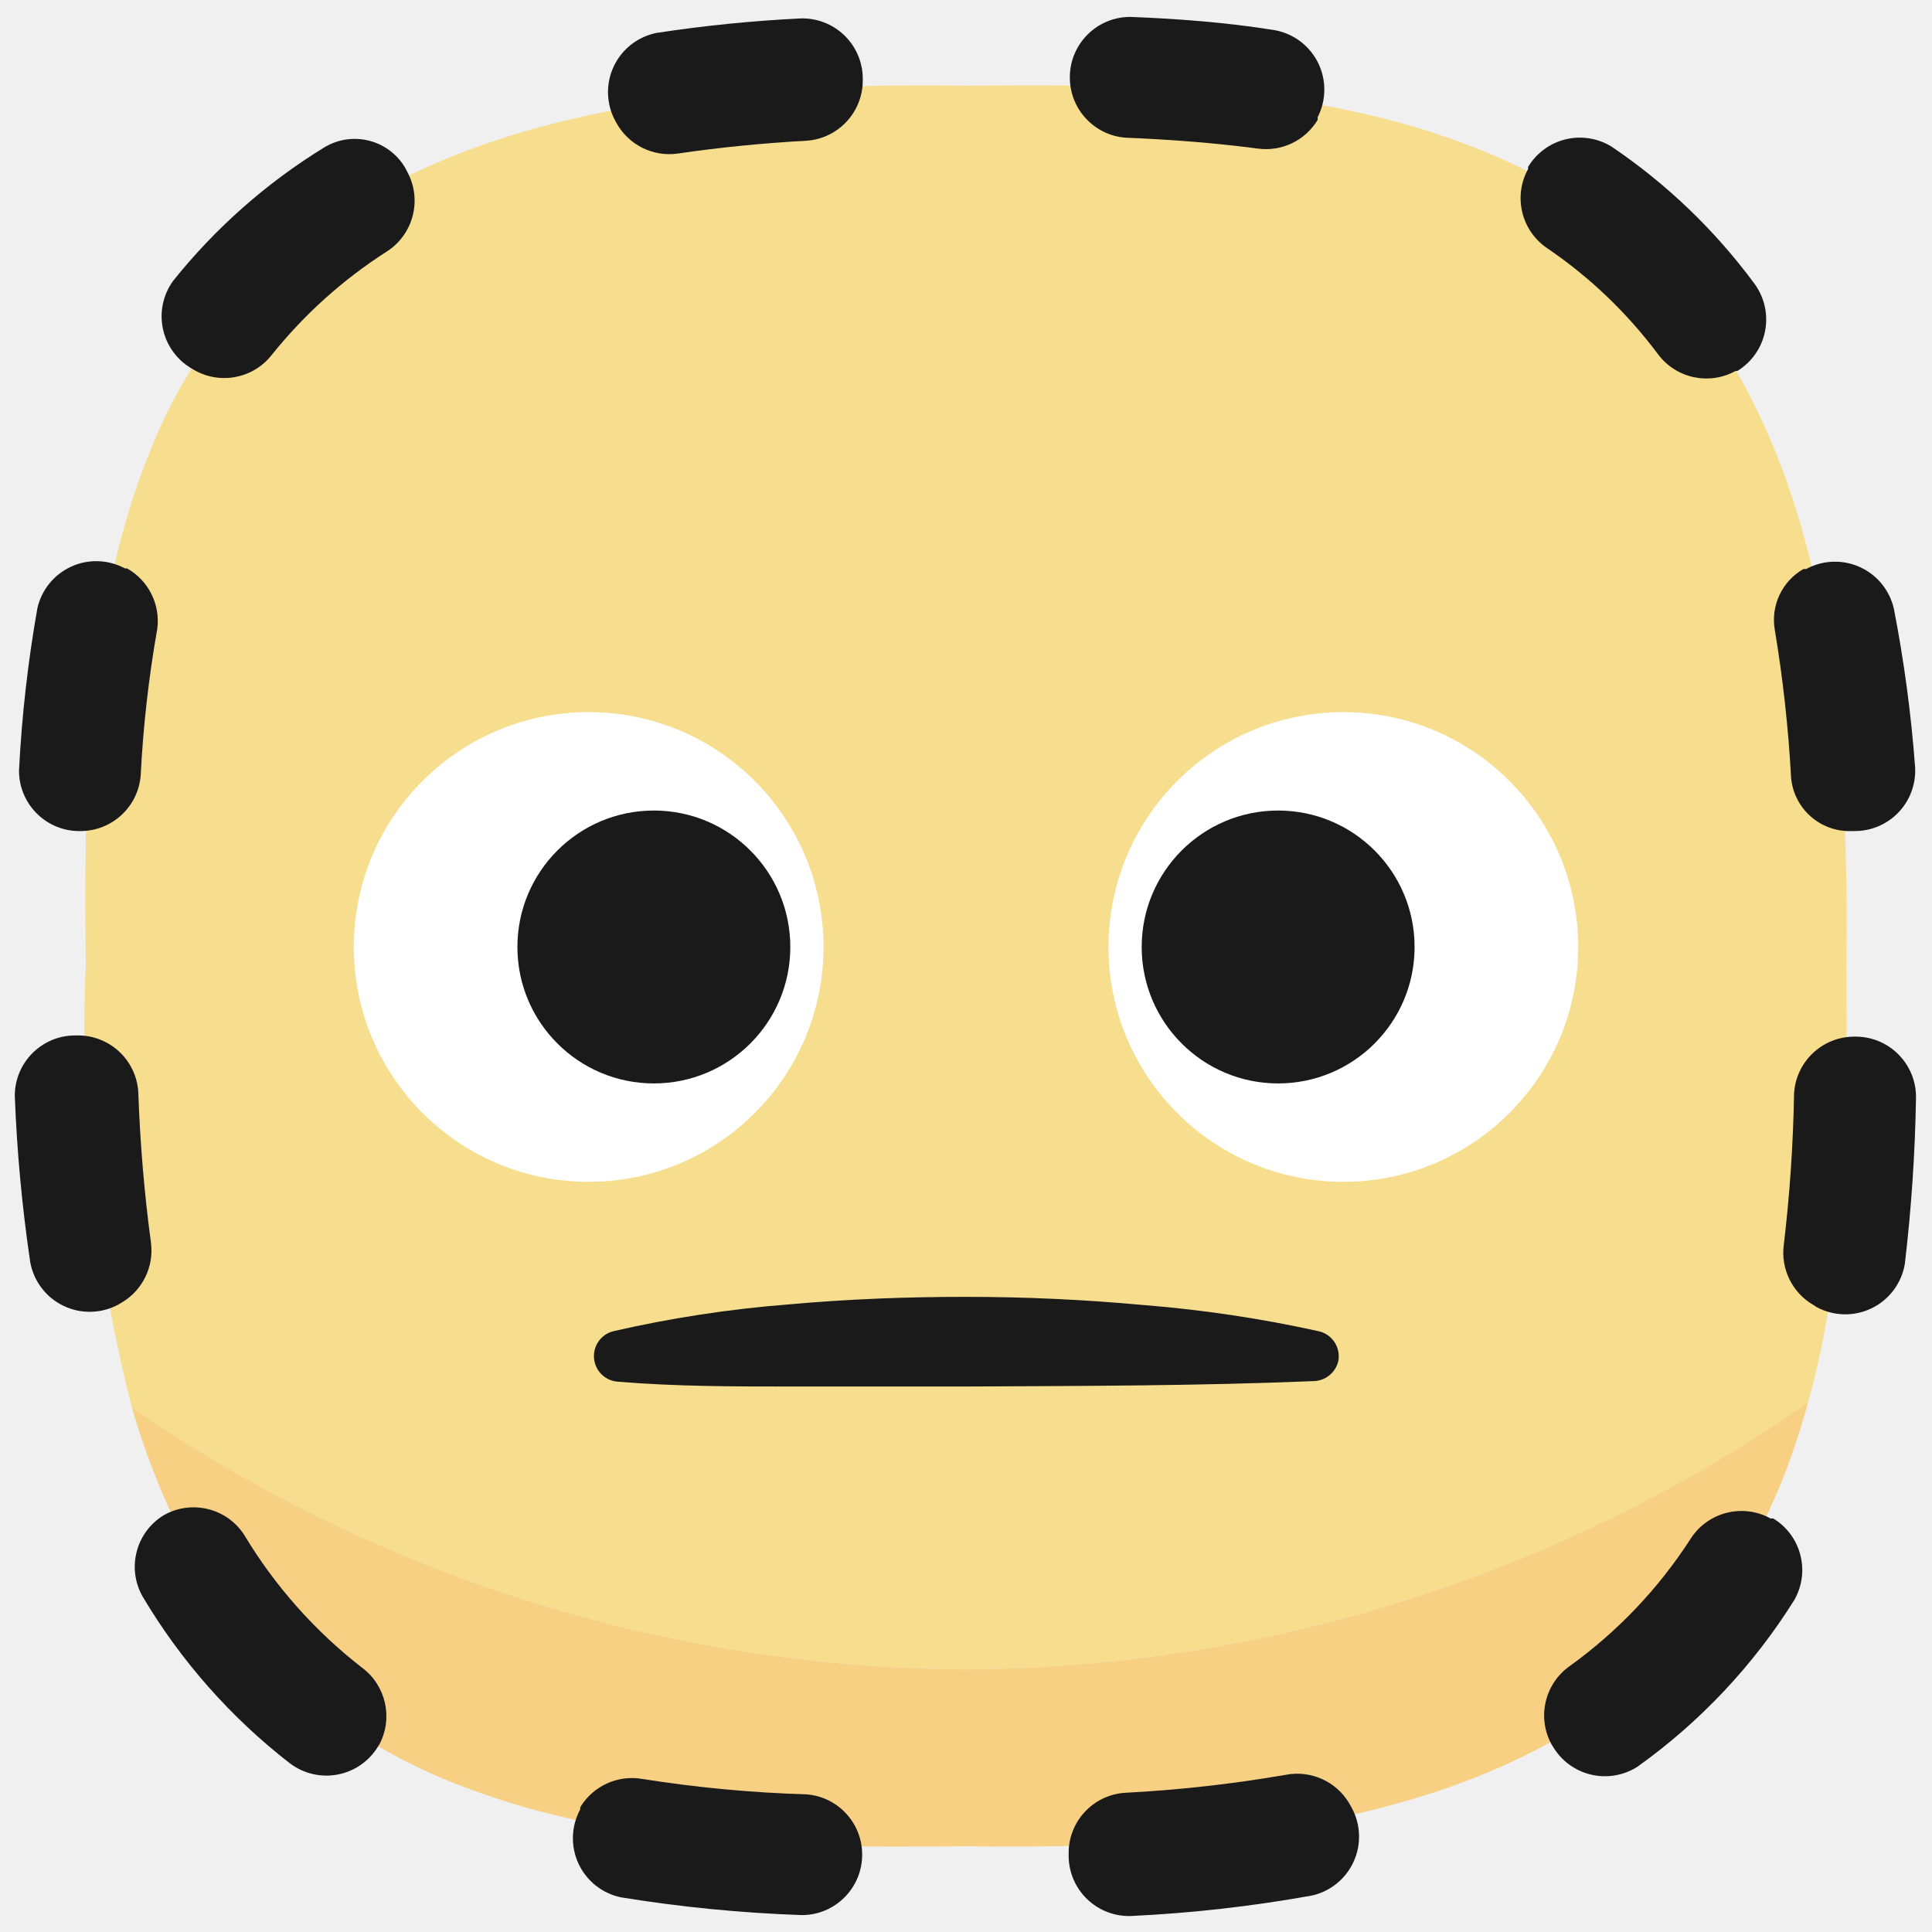
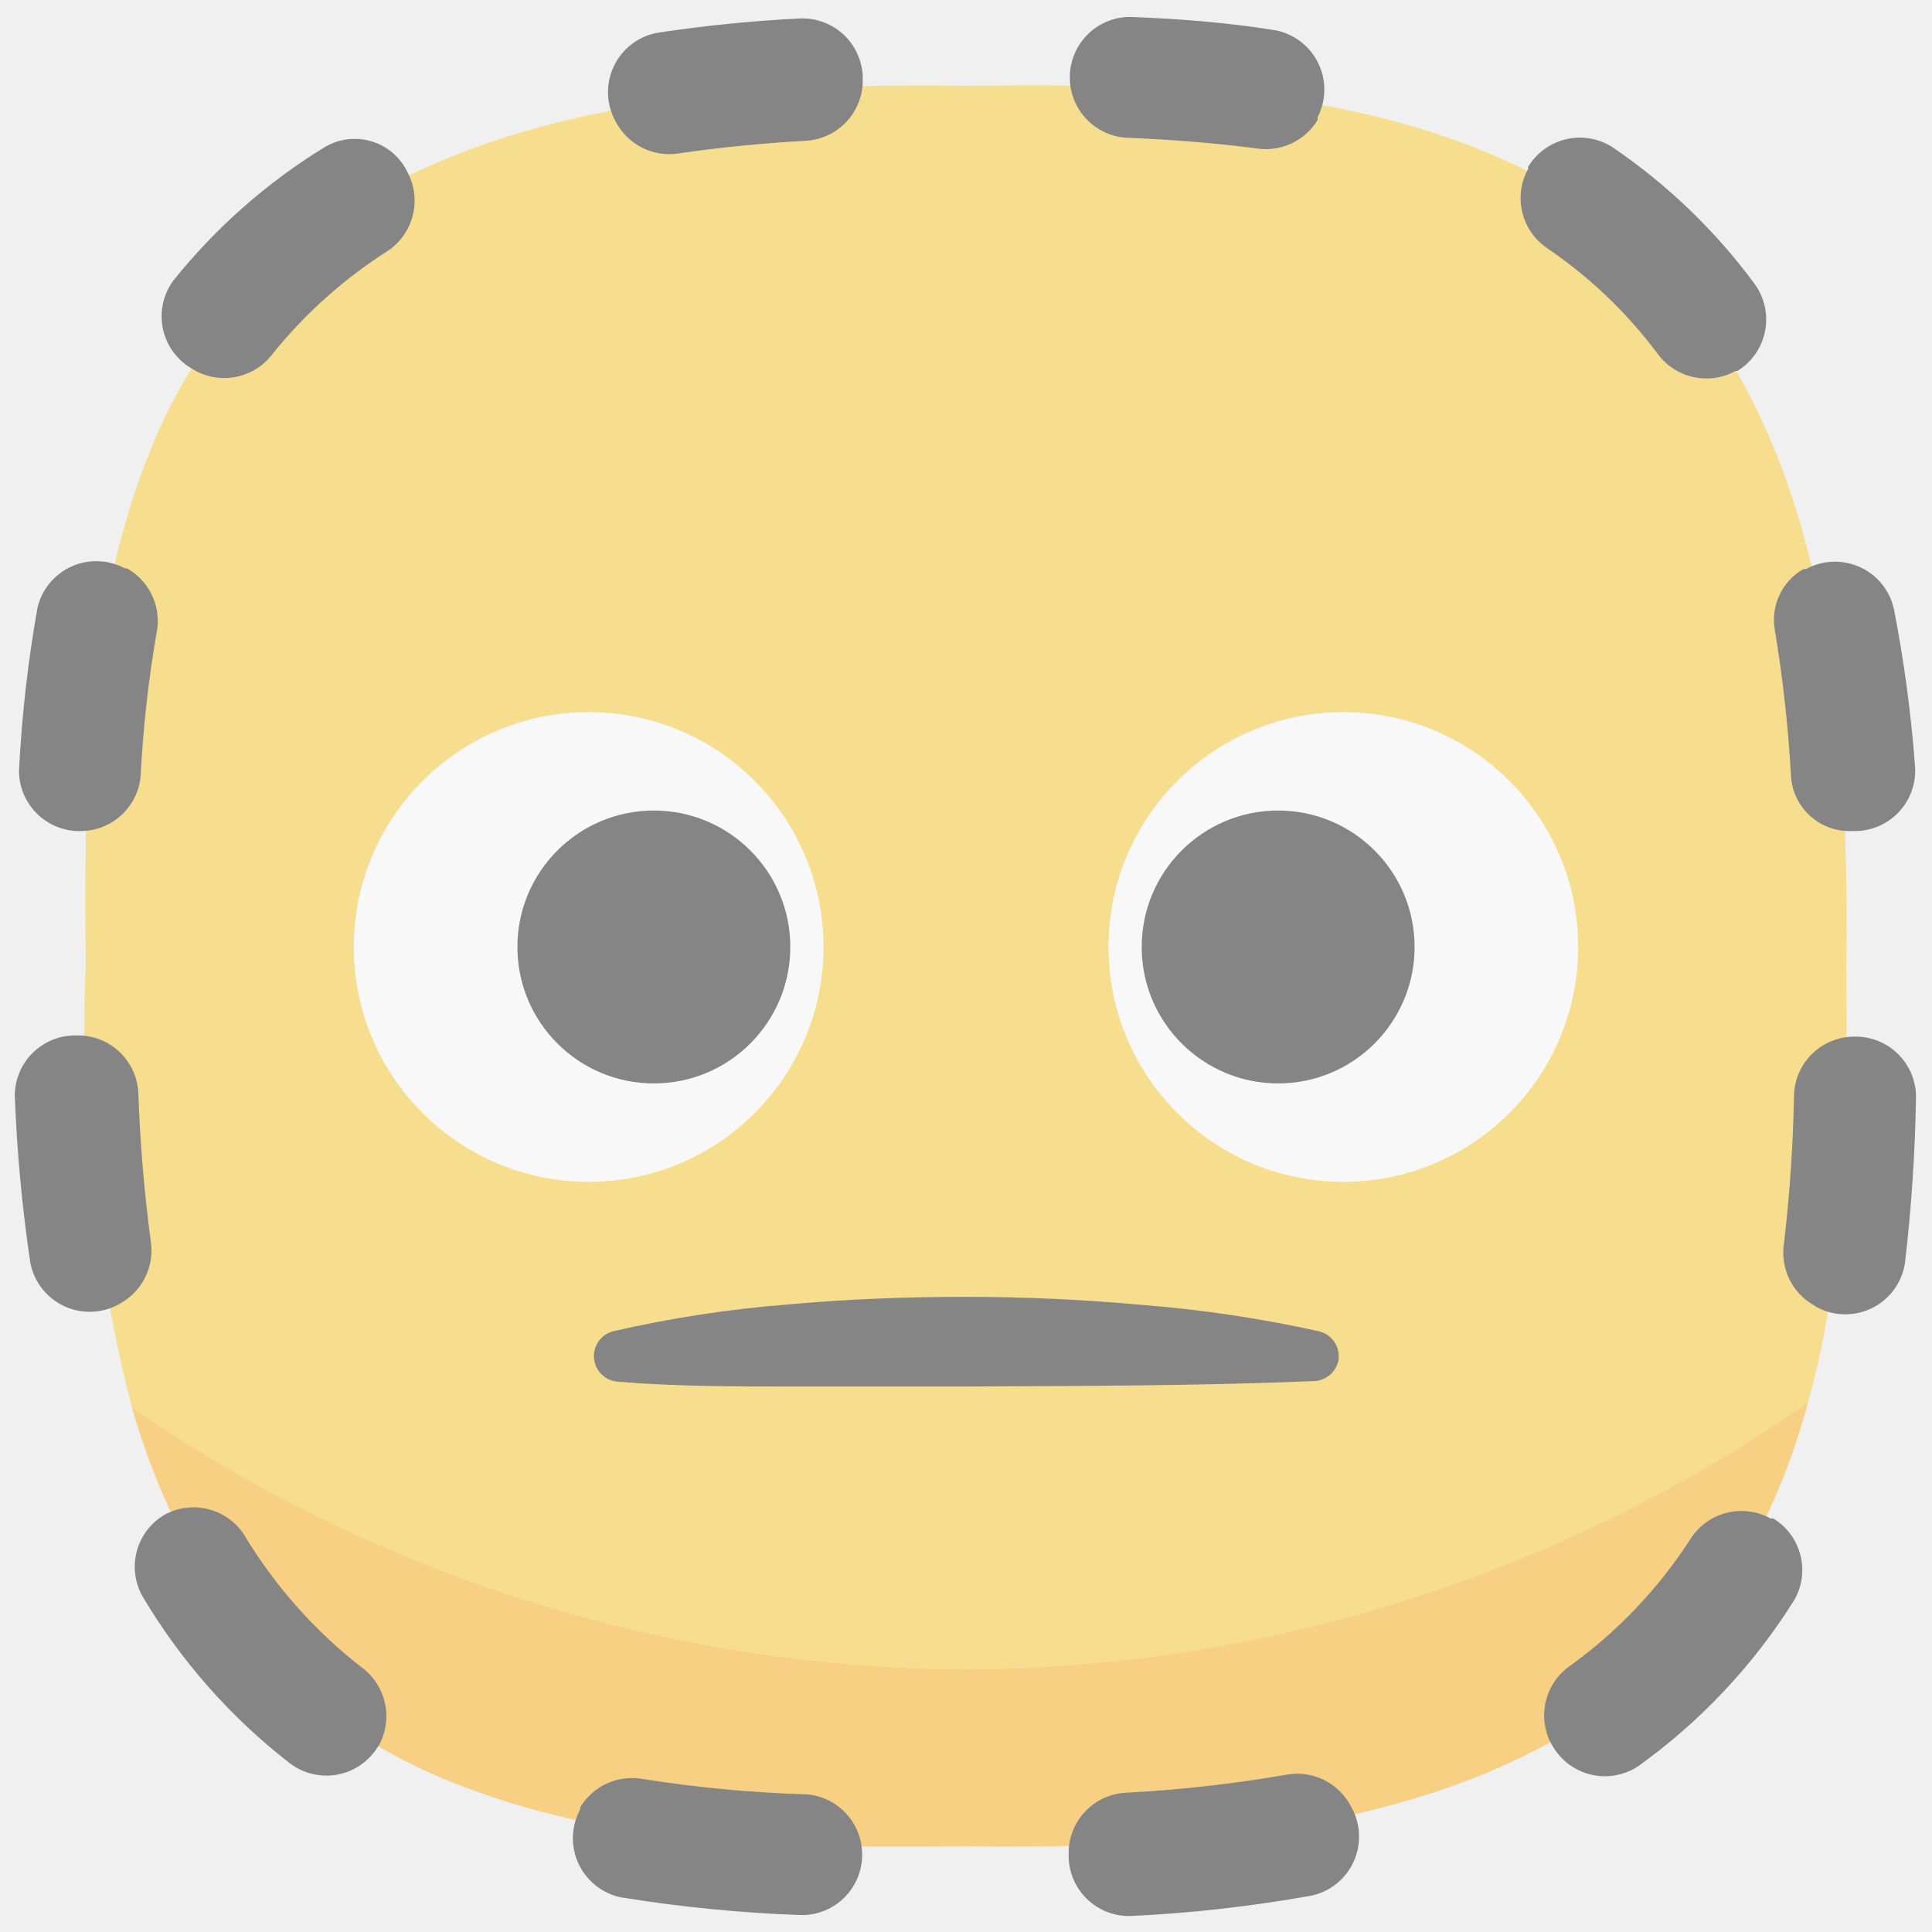
<svg xmlns="http://www.w3.org/2000/svg" viewBox="0 0 64 64">
  <defs>
    <style>.cls-1,.cls-6{fill:#1a1a1a;}.cls-1{opacity:0;}.cls-2{opacity:0.5;}.cls-3{fill:#fec92b;}.cls-4{fill:#fdaf18;}.cls-5{fill:#fff;}</style>
  </defs>
-   <g id="Layer_2" data-name="Layer 2">
-     <g id="Rough">
-       <rect class="cls-1" width="64" height="64" />
-       <g class="cls-2">
-         <path class="cls-3" d="M32,55.3a49.28,49.28,0,0,0,27.9-8.85c1.28-4.66,1.3-9.62,1.26-14.45h0c.16-10.87-1.28-23-12.57-27.21-5.25-2-11-2-16.59-1.95h0C21.13,2.68,9,4.12,4.79,15.41c-2,5.25-2,11-1.95,16.59h0A50.43,50.43,0,0,0,4.37,46.63h0A49.21,49.21,0,0,0,32,55.3Z" />
-         <path class="cls-4" d="M15.41,59.21c5.25,2,11,2,16.59,1.95h0c10.87.16,23-1.28,27.21-12.57.26-.7.49-1.42.69-2.14A49.28,49.28,0,0,1,32,55.3,49.21,49.21,0,0,1,4.37,46.63h0C6,52.19,9.21,56.89,15.41,59.21Z" />
-       </g>
+   <g>
+     <rect class="cls-1" width="64" height="64" />
+     <g class="cls-2">
+       <path class="cls-3" d="M32,55.3a49.28,49.28,0,0,0,27.9-8.85c1.28-4.66,1.3-9.62,1.26-14.45h0c.16-10.87-1.28-23-12.57-27.21-5.25-2-11-2-16.59-1.95h0C21.13,2.68,9,4.12,4.79,15.41c-2,5.25-2,11-1.95,16.59h0A50.43,50.43,0,0,0,4.37,46.63h0A49.21,49.21,0,0,0,32,55.3Z" />
+       <path class="cls-4" d="M15.41,59.21c5.25,2,11,2,16.59,1.95h0c10.87.16,23-1.28,27.21-12.57.26-.7.49-1.42.69-2.14A49.28,49.28,0,0,1,32,55.3,49.21,49.21,0,0,1,4.37,46.63h0C6,52.19,9.21,56.89,15.41,59.21Z" />
      <circle class="cls-5" cx="44.5" cy="31.37" r="7.78" />
      <circle class="cls-5" cx="19.5" cy="31.37" r="7.78" />
      <circle class="cls-6" cx="42.34" cy="31.37" r="4.52" />
      <circle class="cls-6" cx="21.66" cy="31.37" r="4.52" />
      <path class="cls-6" d="M43.54,45.75c-3.87.16-7.7.16-11.54.18-1.92,0-3.84,0-5.76,0s-3.84,0-5.78-.16a.85.85,0,0,1-.15-1.67,39.73,39.73,0,0,1,5.82-.89c2-.18,3.91-.25,5.87-.25s3.91.09,5.87.27a42.57,42.57,0,0,1,5.82.87.85.85,0,0,1,.64,1A.86.86,0,0,1,43.54,45.75Z" />
      <path class="cls-6" d="M26.53.61a46.89,46.89,0,0,0-4.78.48A2,2,0,0,0,20.38,4l.05.09a2,2,0,0,0,2,1c1.42-.21,2.86-.35,4.31-.43a2,2,0,0,0,1.84-2V2.57A2,2,0,0,0,26.53.61Z" />
      <path class="cls-6" d="M5,41.16c-.22-1.63-.36-3.29-.42-5a2,2,0,0,0-2-1.86H2.49a2,2,0,0,0-2,2A50.72,50.72,0,0,0,1,41.8a2,2,0,0,0,2.93,1.41l.1-.06A2,2,0,0,0,5,41.16Z" />
      <path class="cls-6" d="M37.27,4.56c1.47.06,2.94.17,4.38.36a2,2,0,0,0,2-.95l0-.09A2,2,0,0,0,42.23,1C40.62.74,39,.62,37.44.56a2,2,0,0,0-2,2V2.6A2,2,0,0,0,37.27,4.56Z" />
      <path class="cls-6" d="M26.72,59.44a42.8,42.8,0,0,1-5.44-.51,2,2,0,0,0-2.06.94l0,.07a2,2,0,0,0,1.34,2.91,47.67,47.67,0,0,0,6,.59,2,2,0,0,0,2-2V61.4A2,2,0,0,0,26.72,59.44Z" />
      <path class="cls-6" d="M2.57,27.53h.09a2,2,0,0,0,2-1.84,39.49,39.49,0,0,1,.55-4.86,2,2,0,0,0-1-2l-.07,0a2,2,0,0,0-2.9,1.31,43.4,43.4,0,0,0-.61,5.38A2,2,0,0,0,2.57,27.53Z" />
      <path class="cls-6" d="M61.51,34.34h-.08a2,2,0,0,0-2,1.9,49.39,49.39,0,0,1-.34,5,2,2,0,0,0,1,2l.09.06a2,2,0,0,0,2.92-1.43,54.59,54.59,0,0,0,.37-5.5A2,2,0,0,0,61.51,34.34Z" />
      <path class="cls-6" d="M44.69,59.73a2,2,0,0,0-2.08-.94,45,45,0,0,1-5.37.6,2,2,0,0,0-1.84,2v.08a2,2,0,0,0,2.07,2,46.12,46.12,0,0,0,6-.68,2,2,0,0,0,1.31-2.9Z" />
      <path class="cls-6" d="M13.44,5.59a1.94,1.94,0,0,0-2.71-.7,19.42,19.42,0,0,0-5,4.42,2,2,0,0,0,.59,2.88l.1.06A2,2,0,0,0,9,11.76,15.76,15.76,0,0,1,12.8,8.34a2,2,0,0,0,.69-2.65Z" />
      <path class="cls-6" d="M58.74,50.3l-.09,0a2,2,0,0,0-2.65.68,15.64,15.64,0,0,1-4,4.21,2,2,0,0,0-.6,2.6l.05.08a2,2,0,0,0,2.8.65A19.49,19.49,0,0,0,59.44,53,2,2,0,0,0,58.74,50.3Z" />
      <path class="cls-6" d="M12,55.25a16,16,0,0,1-3.92-4.42,2,2,0,0,0-2.65-.64l0,0a2,2,0,0,0-.71,2.69,19.75,19.75,0,0,0,4.88,5.53,2,2,0,0,0,2.92-.55l.05-.08A2,2,0,0,0,12,55.25Z" />
      <path class="cls-6" d="M59.33,25.73a1.94,1.94,0,0,0,2,1.8h.11a2,2,0,0,0,2-2.12,44.9,44.9,0,0,0-.7-5.23,2,2,0,0,0-2.91-1.33l-.09,0a1.94,1.94,0,0,0-.95,2A44.14,44.14,0,0,1,59.33,25.73Z" />
      <path class="cls-6" d="M54.92,11.73a2,2,0,0,0,2.57.56l.06,0a2,2,0,0,0,.57-2.89,19.35,19.35,0,0,0-4.73-4.54,2,2,0,0,0-2.77.67l0,.07a2,2,0,0,0,.63,2.62A15.32,15.32,0,0,1,54.92,11.73Z" />
    </g>
  </g>
</svg>
